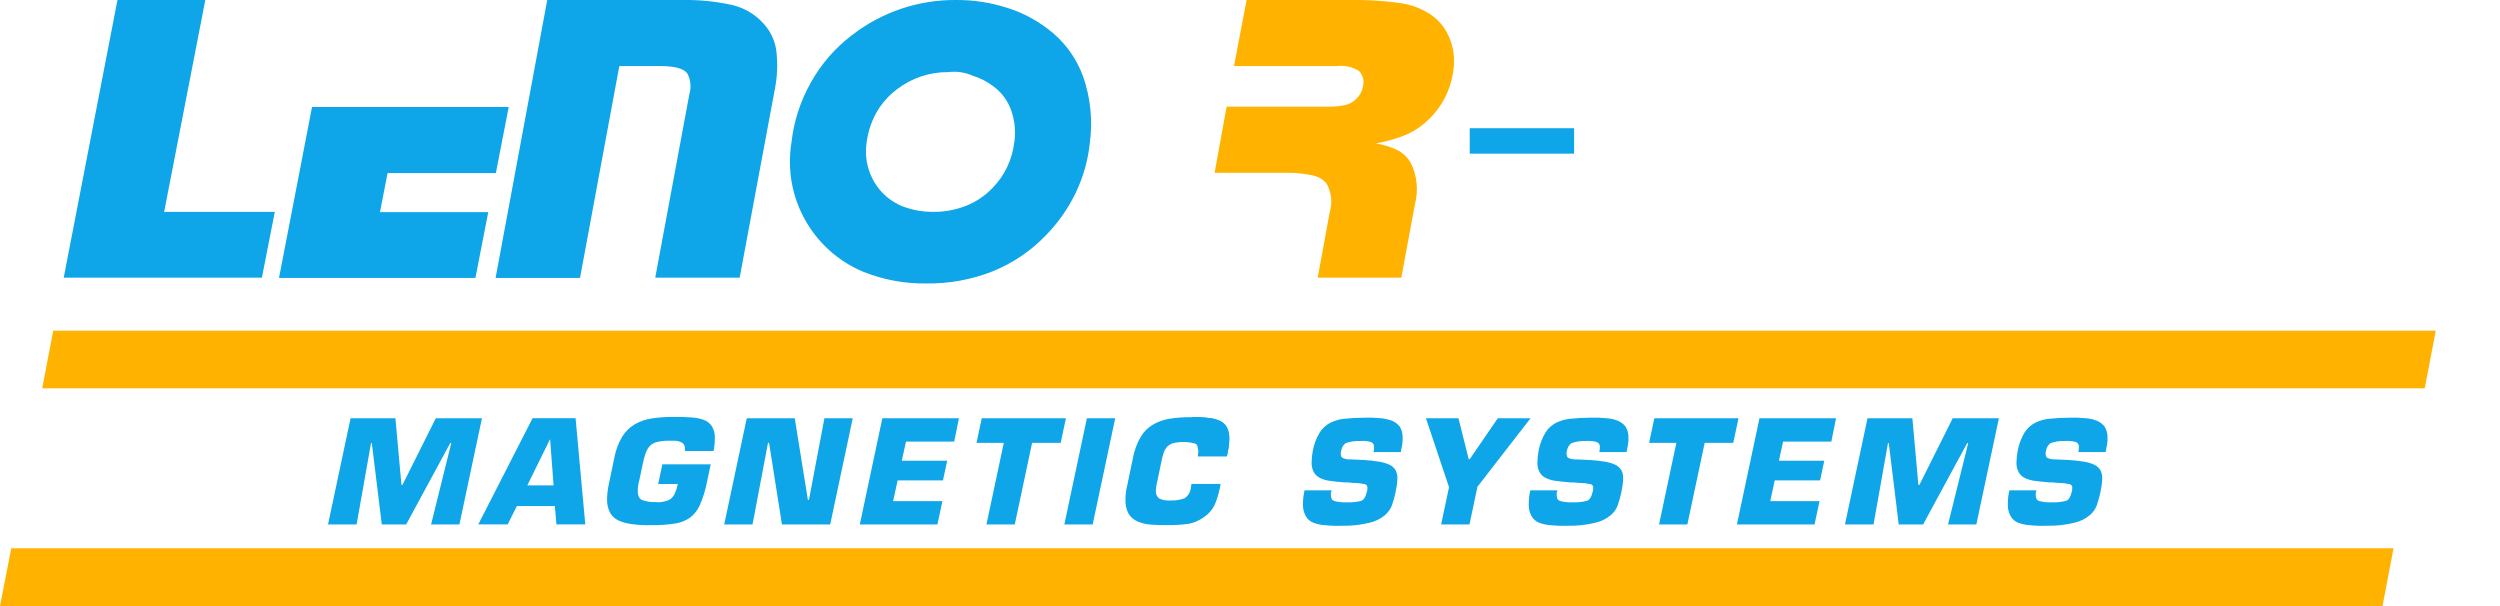
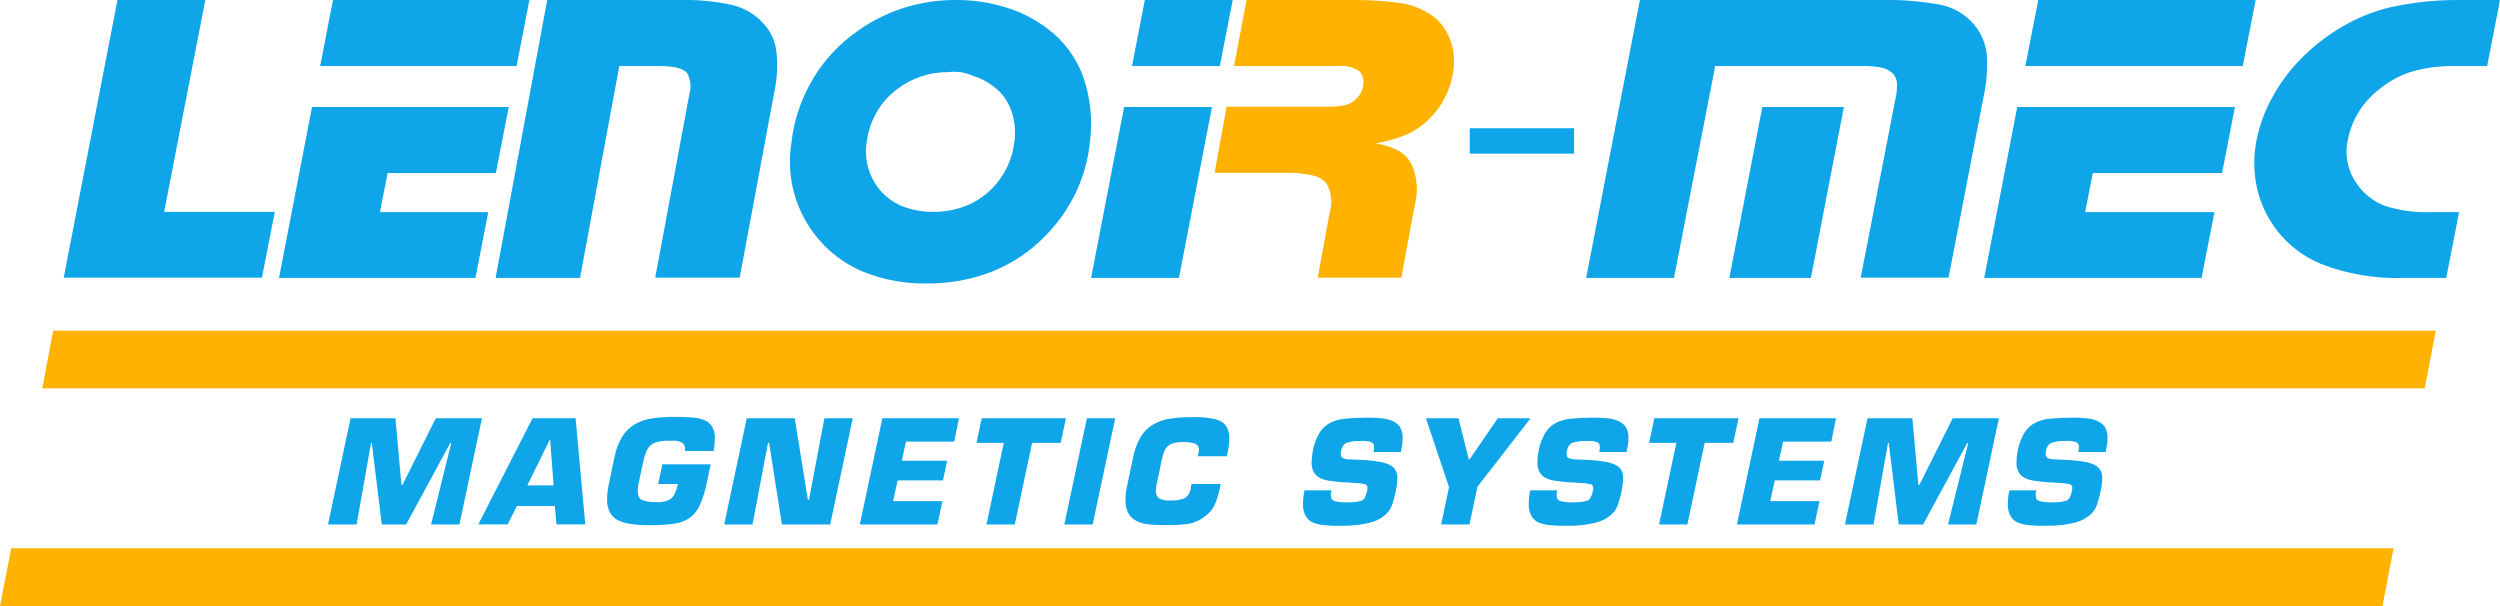
- <svg xmlns="http://www.w3.org/2000/svg" width="218.23" height="52.898" viewBox="0 0 218.23 52.898">
-   <path d="M131.6,165.314h-.092l-.526-5.814h-3.914l-1.969,9.27h2.495l1.259-7.1h.069l.87,7.1h2.129l3.845-7.1h.092l-1.762,7.1h2.472l1.969-9.27h-4.029Z" transform="translate(-96.465 -122.991)" fill="#0ea5e9" />
-   <path d="M185.765,167.168h3.319l.137,1.6h2.518l-.847-9.27h-3.754l-4.738,9.27h2.564Zm2.907-5.814h0l.3,4.006H186.68l1.969-4.006Z" transform="translate(-140.649 -122.991)" fill="#0ea5e9" />
-   <path d="M261.2,172.1Z" transform="translate(-201.412 -132.707)" fill="#0ea5e9" />
-   <path d="M238.3,161.976h2.495a5.346,5.346,0,0,0,.114-1.076,1.829,1.829,0,0,0-.252-1.076,1.406,1.406,0,0,0-.732-.572,3.739,3.739,0,0,0-1.053-.206,13.87,13.87,0,0,0-1.556-.046,11.929,11.929,0,0,0-1.946.137,4.317,4.317,0,0,0-1.442.5,3.284,3.284,0,0,0-1.1,1.076,5.671,5.671,0,0,0-.687,1.831l-.5,2.4a6.054,6.054,0,0,0-.137,1.259,2.42,2.42,0,0,0,.252,1.145,1.641,1.641,0,0,0,.732.687,3.925,3.925,0,0,0,1.167.32,9.926,9.926,0,0,0,1.671.092,12.891,12.891,0,0,0,2.106-.137,3.171,3.171,0,0,0,1.328-.526,2.818,2.818,0,0,0,.847-1.1,9.66,9.66,0,0,0,.6-1.923l.343-1.625H236.33l-.366,1.717h1.717a3.7,3.7,0,0,1-.252.8,1.3,1.3,0,0,1-.343.481,1.23,1.23,0,0,1-.526.229,1.943,1.943,0,0,1-.8.069,2.967,2.967,0,0,1-1.213-.183c-.252-.114-.366-.389-.366-.8a2.862,2.862,0,0,1,.114-.824l.32-1.511a6.576,6.576,0,0,1,.275-1.007,2,2,0,0,1,.343-.572,1.25,1.25,0,0,1,.618-.343,4.2,4.2,0,0,1,1.053-.114h.572a1.338,1.338,0,0,1,.412.092.7.7,0,0,1,.3.206.68.68,0,0,1,.114.412v.183Z" transform="translate(-178.51 -122.606)" fill="#0ea5e9" />
-   <path d="M280.114,161.652l1.122,7.119h4.212l1.969-9.27h-2.472l-1.35,7.119H283.5l-1.145-7.119h-4.189l-1.969,9.27h2.472l1.35-7.119Z" transform="translate(-212.979 -122.991)" fill="#0ea5e9" />
-   <path d="M336.14,161.537l.412-2.037h-6.684l-1.968,9.27h6.775l.435-2.037h-4.3l.389-1.808h3.96l.366-1.717h-3.96l.366-1.671Z" transform="translate(-252.845 -122.991)" fill="#0ea5e9" />
-   <path d="M372.4,161.652h2.38l-1.511,7.119h2.472l1.511-7.119h2.495l.458-2.152h-7.348Z" transform="translate(-287.159 -122.991)" fill="#0ea5e9" />
-   <path d="M410.341,159.5h-2.472l-1.969,9.27h2.472Z" transform="translate(-312.991 -122.991)" fill="#0ea5e9" />
-   <path d="M435.586,162.144l-.069.366h2.541l.069-.366a5.233,5.233,0,0,0,.137-1.167,2.028,2.028,0,0,0-.206-.984,1.255,1.255,0,0,0-.618-.572,2.949,2.949,0,0,0-.984-.252,7.956,7.956,0,0,0-1.465-.069,11.546,11.546,0,0,0-1.946.137,4.027,4.027,0,0,0-1.419.5,2.955,2.955,0,0,0-1.076,1.053,5.671,5.671,0,0,0-.687,1.831l-.5,2.4a5.09,5.09,0,0,0-.16,1.3,2.323,2.323,0,0,0,.275,1.213,1.692,1.692,0,0,0,.778.664,3.362,3.362,0,0,0,1.122.275,15.493,15.493,0,0,0,1.6.046,12.14,12.14,0,0,0,1.762-.114,3.3,3.3,0,0,0,1.3-.572,2.7,2.7,0,0,0,.938-1.053,8.172,8.172,0,0,0,.481-1.579l.046-.275h-2.541l-.046.275a1.293,1.293,0,0,1-.526.961,2.939,2.939,0,0,1-1.236.206,1.863,1.863,0,0,1-1.03-.183.831.831,0,0,1-.275-.641,5.887,5.887,0,0,1,.183-1.1l.3-1.442a6.514,6.514,0,0,1,.229-.87,1.585,1.585,0,0,1,.32-.5,1.425,1.425,0,0,1,.526-.275,3.944,3.944,0,0,1,1.877.046.574.574,0,0,1,.32.6v.16Z" transform="translate(-330.958 -122.683)" fill="#0ea5e9" />
-   <path d="M497.037,165.64a5.28,5.28,0,0,0-.137,1.19,2.019,2.019,0,0,0,.252,1.076,1.3,1.3,0,0,0,.687.572,3.421,3.421,0,0,0,1.007.206,10.507,10.507,0,0,0,1.488.046,9.181,9.181,0,0,0,2.335-.252,3.23,3.23,0,0,0,1.35-.641,2.257,2.257,0,0,0,.641-.87,11.082,11.082,0,0,0,.343-1.236v-.069a5.1,5.1,0,0,0,.137-1.053,1.391,1.391,0,0,0-.16-.732,1.231,1.231,0,0,0-.5-.458,3.442,3.442,0,0,0-.893-.275,14.422,14.422,0,0,0-1.442-.16h-.092l-1.007-.046a1.5,1.5,0,0,1-.664-.114c-.114-.046-.183-.183-.183-.389a.794.794,0,0,1,.046-.3.943.943,0,0,1,.389-.618,3.342,3.342,0,0,1,1.236-.183,2.637,2.637,0,0,1,.984.092.436.436,0,0,1,.252.458,1.7,1.7,0,0,1-.046.412h2.38l.069-.389a3.1,3.1,0,0,0,.092-.847,1.736,1.736,0,0,0-.252-.984,1.654,1.654,0,0,0-.71-.526,4.212,4.212,0,0,0-.961-.206,10.443,10.443,0,0,0-1.373-.046,17.474,17.474,0,0,0-1.763.092,3.525,3.525,0,0,0-1.236.343,2.361,2.361,0,0,0-.938.847,4.7,4.7,0,0,0-.6,1.557,5.909,5.909,0,0,0-.114,1.053,1.718,1.718,0,0,0,.206.893,1.35,1.35,0,0,0,.572.5,2.7,2.7,0,0,0,.824.229c.3.046.755.092,1.3.137h.252l.526.046h.092a3.976,3.976,0,0,1,.893.114.289.289,0,0,1,.206.32.918.918,0,0,1-.069.412c-.092.366-.229.618-.458.71a4.236,4.236,0,0,1-1.259.137,3.848,3.848,0,0,1-1.1-.114c-.206-.069-.3-.229-.3-.5a.788.788,0,0,1,.069-.435Z" transform="translate(-383.161 -122.837)" fill="#0ea5e9" />
-   <path d="M547.623,163.071h-.092l-.893-3.571H543.8l2.014,6.02-.687,3.25H547.6l.687-3.25h-.023l4.669-6.02h-2.861Z" transform="translate(-419.326 -122.991)" fill="#0ea5e9" />
-   <path d="M583.137,165.64a5.275,5.275,0,0,0-.137,1.19,2.019,2.019,0,0,0,.252,1.076,1.3,1.3,0,0,0,.687.572,3.421,3.421,0,0,0,1.007.206,10.507,10.507,0,0,0,1.488.046,9.182,9.182,0,0,0,2.335-.252,3.23,3.23,0,0,0,1.351-.641,2.045,2.045,0,0,0,.641-.87,11.068,11.068,0,0,0,.343-1.236v-.069a5.1,5.1,0,0,0,.137-1.053,1.391,1.391,0,0,0-.16-.732,1.23,1.23,0,0,0-.5-.458,3.44,3.44,0,0,0-.893-.275,14.421,14.421,0,0,0-1.442-.16h-.092l-1.007-.046a1.5,1.5,0,0,1-.664-.114c-.115-.046-.183-.183-.183-.389a.8.8,0,0,1,.046-.3.943.943,0,0,1,.389-.618,3.342,3.342,0,0,1,1.236-.183,2.638,2.638,0,0,1,.984.092.436.436,0,0,1,.252.458,1.705,1.705,0,0,1-.046.412h2.381l.069-.389a3.1,3.1,0,0,0,.092-.847,1.736,1.736,0,0,0-.252-.984,1.654,1.654,0,0,0-.71-.526,3.269,3.269,0,0,0-.961-.206,10.444,10.444,0,0,0-1.373-.046,17.476,17.476,0,0,0-1.763.092,3.525,3.525,0,0,0-1.236.343,2.361,2.361,0,0,0-.938.847,4.7,4.7,0,0,0-.6,1.557,5.909,5.909,0,0,0-.114,1.053,1.717,1.717,0,0,0,.206.893,1.229,1.229,0,0,0,.572.5,2.7,2.7,0,0,0,.824.229c.3.046.755.092,1.3.137h.252l.526.046h.092a3.977,3.977,0,0,1,.893.114.289.289,0,0,1,.206.32.919.919,0,0,1-.069.412c-.092.366-.229.618-.458.71a4.236,4.236,0,0,1-1.259.137,3.849,3.849,0,0,1-1.1-.114c-.206-.069-.3-.229-.3-.5a.788.788,0,0,1,.069-.435Z" transform="translate(-449.553 -122.837)" fill="#0ea5e9" />
-   <path d="M628.9,161.652h2.38l-1.511,7.119h2.472l1.511-7.119h2.495l.458-2.152h-7.348Z" transform="translate(-484.947 -122.991)" fill="#0ea5e9" />
-   <path d="M670.64,161.537l.412-2.037h-6.684l-1.969,9.27h6.775l.435-2.037h-4.3l.389-1.808h3.96l.366-1.717h-3.96l.366-1.671Z" transform="translate(-510.779 -122.991)" fill="#0ea5e9" />
-   <path d="M715.068,168.77l1.969-9.27h-4.029l-2.907,5.814h-.092l-.526-5.814h-3.914l-1.969,9.27h2.495l1.259-7.1h.069l.87,7.1h2.129l3.846-7.1h.091l-1.762,7.1Z" transform="translate(-542.549 -122.991)" fill="#0ea5e9" />
-   <path d="M765.837,165.64a5.275,5.275,0,0,0-.137,1.19,2.02,2.02,0,0,0,.252,1.076,1.3,1.3,0,0,0,.687.572,3.42,3.42,0,0,0,1.007.206,10.507,10.507,0,0,0,1.488.046,9.183,9.183,0,0,0,2.335-.252,3.23,3.23,0,0,0,1.35-.641,2.045,2.045,0,0,0,.641-.87,11.083,11.083,0,0,0,.343-1.236v-.069a5.1,5.1,0,0,0,.137-1.053,1.39,1.39,0,0,0-.16-.732,1.229,1.229,0,0,0-.5-.458,3.441,3.441,0,0,0-.893-.275,14.429,14.429,0,0,0-1.442-.16h-.091l-1.007-.046a1.5,1.5,0,0,1-.664-.114c-.114-.046-.183-.183-.183-.389a.8.8,0,0,1,.046-.3.943.943,0,0,1,.389-.618,3.342,3.342,0,0,1,1.236-.183,2.637,2.637,0,0,1,.984.092.436.436,0,0,1,.252.458,1.708,1.708,0,0,1-.046.412h2.381l.069-.389a3.092,3.092,0,0,0,.092-.847,1.736,1.736,0,0,0-.252-.984,1.655,1.655,0,0,0-.71-.526,3.269,3.269,0,0,0-.961-.206,10.444,10.444,0,0,0-1.373-.046,17.47,17.47,0,0,0-1.763.092,3.524,3.524,0,0,0-1.236.343,2.36,2.36,0,0,0-.938.847,4.7,4.7,0,0,0-.6,1.557,5.915,5.915,0,0,0-.114,1.053,1.718,1.718,0,0,0,.206.893,1.229,1.229,0,0,0,.572.5,2.7,2.7,0,0,0,.824.229c.3.046.755.092,1.3.137h.252l.526.046h.092a3.976,3.976,0,0,1,.893.114.289.289,0,0,1,.206.32.918.918,0,0,1-.069.412c-.092.366-.229.618-.458.71a4.236,4.236,0,0,1-1.259.137,3.848,3.848,0,0,1-1.1-.114c-.206-.069-.3-.229-.3-.5a.789.789,0,0,1,.069-.435Z" transform="translate(-590.434 -122.837)" fill="#0ea5e9" />
-   <path d="M16.1,131.136H224.075l.961-5.036H17.061Z" transform="translate(-12.415 -97.236)" fill="#ffb300" />
-   <path d="M0,214.136H207.975l.961-5.036H.984Z" transform="translate(0 -161.238)" fill="#ffb300" />
-   <path d="M42.726,18.495H33.067L36.66,0H28.992L24.3,24.24H41.6Z" transform="translate(-18.738 0)" fill="#0ea5e9" />
-   <path d="M124.666,49.979h-9.453l.664-3.411h9.453l1.122-5.768H109.284L106.4,55.724h17.144Z" transform="translate(-82.045 -31.461)" fill="#0ea5e9" />
-   <path d="M196.37,24.263,199.8,5.768h3.571c1.259,0,2.06.206,2.381.664a2.453,2.453,0,0,1,.16,1.808l-2.976,16h7.37l3.044-16.32a10.774,10.774,0,0,0,.16-3.456,4.329,4.329,0,0,0-1.076-2.358A5.325,5.325,0,0,0,209.646.435,18.751,18.751,0,0,0,205.252,0H193.509L189,24.263Z" transform="translate(-145.739 0)" fill="#0ea5e9" />
-   <path d="M307.74,23.714a14.258,14.258,0,0,0,5.562,1.03,15.181,15.181,0,0,0,5.745-1.053,13.4,13.4,0,0,0,4.669-3.159,13.9,13.9,0,0,0,2.587-3.685A13.153,13.153,0,0,0,327.54,12.5a12.506,12.506,0,0,0-.572-5.791h0a9.032,9.032,0,0,0-3.159-4.235A11.452,11.452,0,0,0,320.192.641a14.2,14.2,0,0,0-4.3-.641,14.636,14.636,0,0,0-9.11,3.067,13.3,13.3,0,0,0-3.594,4.143,13.687,13.687,0,0,0-1.694,5.265,10.414,10.414,0,0,0,6.249,11.239Zm.32-11.262a7.137,7.137,0,0,1,.847-2.609,6.636,6.636,0,0,1,1.785-2.037A7.237,7.237,0,0,1,315.2,6.295a3.957,3.957,0,0,1,2.129.32,5.485,5.485,0,0,1,1.785.916,4.379,4.379,0,0,1,1.557,2.083,5.843,5.843,0,0,1,.275,2.861v-.046a6.788,6.788,0,0,1-1.9,3.983,6.549,6.549,0,0,1-2.312,1.556,7.637,7.637,0,0,1-2.838.526,7.344,7.344,0,0,1-2.747-.5,5.1,5.1,0,0,1-2.014-1.511,5.245,5.245,0,0,1-1.076-4.029Z" transform="translate(-232.41 0)" fill="#0ea5e9" />
-   <path d="M435.586,162.144l-.069.366h2.541l.069-.366a5.233,5.233,0,0,0,.137-1.167,2.028,2.028,0,0,0-.206-.984,1.255,1.255,0,0,0-.618-.572,2.949,2.949,0,0,0-.984-.252,7.956,7.956,0,0,0-1.465-.069," transform="translate(-330.958 -122.683)" fill="#0ea5e9" />
-   <path d="M475.812,6.2a1.4,1.4,0,0,1,.343,1.328,1.965,1.965,0,0,1-.664,1.167,1.849,1.849,0,0,1-.916.481,7.23,7.23,0,0,1-1.625.137h-8.7L463.2,15.084h6.272a9.942,9.942,0,0,1,2.289.229,2.1,2.1,0,0,1,1.213.71,3.2,3.2,0,0,1,.275,2.495L472.2,24.24h7.3l1.19-6.432a5.172,5.172,0,0,0-.343-3.548,2.919,2.919,0,0,0-1.076-1.1,6.978,6.978,0,0,0-1.991-.641,12.508,12.508,0,0,0,2.793-.824,6.718,6.718,0,0,0,1.9-1.35,7.121,7.121,0,0,0,2.014-3.868,5.808,5.808,0,0,0,0-2.266,5.162,5.162,0,0,0-.824-1.877A4.586,4.586,0,0,0,481.58.984a6.153,6.153,0,0,0-2.129-.71A27.6,27.6,0,0,0,475.24,0h-9.247l-1.1,5.768h9A2.954,2.954,0,0,1,475.812,6.2Z" transform="translate(-357.175 0)" fill="#ffb300" />
-   <rect width="9.11" height="2.22" transform="translate(128.296 11.193)" fill="#0ea5e9" />
+ <svg xmlns="http://www.w3.org/2000/svg" id="logo_LENOIR_MEC_trans" width="218.23" height="52.898" viewBox="0 0 218.23 52.898">
+   <path id="Tracé_55" d="M131.6,165.314h-.092l-.526-5.814h-3.914l-1.969,9.27h2.495l1.259-7.1h.069l.87,7.1h2.129l3.845-7.1h.092l-1.762,7.1h2.472l1.969-9.27h-4.029Z" transform="translate(-96.465 -122.991)" fill="#0ea5e9" />
+   <path id="Tracé_56" d="M185.765,167.168h3.319l.137,1.6h2.518l-.847-9.27h-3.754l-4.738,9.27h2.564Zm2.907-5.814h0l.3,4.006H186.68l1.969-4.006Z" transform="translate(-140.649 -122.991)" fill="#0ea5e9" />
+   <path id="Tracé_57" d="M261.2,172.1Z" transform="translate(-201.412 -132.707)" fill="#0ea5e9" />
+   <path id="Tracé_58" d="M238.3,161.976h2.495a5.346,5.346,0,0,0,.114-1.076,1.829,1.829,0,0,0-.252-1.076,1.406,1.406,0,0,0-.732-.572,3.739,3.739,0,0,0-1.053-.206,13.87,13.87,0,0,0-1.556-.046,11.929,11.929,0,0,0-1.946.137,4.317,4.317,0,0,0-1.442.5,3.284,3.284,0,0,0-1.1,1.076,5.671,5.671,0,0,0-.687,1.831l-.5,2.4a6.054,6.054,0,0,0-.137,1.259,2.42,2.42,0,0,0,.252,1.145,1.641,1.641,0,0,0,.732.687,3.925,3.925,0,0,0,1.167.32,9.926,9.926,0,0,0,1.671.092,12.891,12.891,0,0,0,2.106-.137,3.171,3.171,0,0,0,1.328-.526,2.818,2.818,0,0,0,.847-1.1,9.66,9.66,0,0,0,.6-1.923l.343-1.625H236.33l-.366,1.717h1.717a3.7,3.7,0,0,1-.252.8,1.3,1.3,0,0,1-.343.481,1.23,1.23,0,0,1-.526.229,1.943,1.943,0,0,1-.8.069,2.967,2.967,0,0,1-1.213-.183c-.252-.114-.366-.389-.366-.8a2.862,2.862,0,0,1,.114-.824l.32-1.511a6.576,6.576,0,0,1,.275-1.007,2,2,0,0,1,.343-.572,1.25,1.25,0,0,1,.618-.343,4.2,4.2,0,0,1,1.053-.114h.572a1.338,1.338,0,0,1,.412.092.7.7,0,0,1,.3.206.68.68,0,0,1,.114.412v.183Z" transform="translate(-178.51 -122.606)" fill="#0ea5e9" />
+   <path id="Tracé_59" d="M280.114,161.652l1.122,7.119h4.212l1.969-9.27h-2.472l-1.35,7.119H283.5l-1.145-7.119h-4.189l-1.969,9.27h2.472l1.35-7.119Z" transform="translate(-212.979 -122.991)" fill="#0ea5e9" />
+   <path id="Tracé_60" d="M336.14,161.537l.412-2.037h-6.684l-1.968,9.27h6.775l.435-2.037h-4.3l.389-1.808h3.96l.366-1.717h-3.96l.366-1.671Z" transform="translate(-252.845 -122.991)" fill="#0ea5e9" />
+   <path id="Tracé_61" d="M372.4,161.652h2.38l-1.511,7.119h2.472l1.511-7.119h2.495l.458-2.152h-7.348Z" transform="translate(-287.159 -122.991)" fill="#0ea5e9" />
+   <path id="Tracé_62" d="M410.341,159.5h-2.472l-1.969,9.27h2.472Z" transform="translate(-312.991 -122.991)" fill="#0ea5e9" />
+   <path id="Tracé_63" d="M435.586,162.144l-.069.366h2.541l.069-.366a5.233,5.233,0,0,0,.137-1.167,2.028,2.028,0,0,0-.206-.984,1.255,1.255,0,0,0-.618-.572,2.949,2.949,0,0,0-.984-.252,7.956,7.956,0,0,0-1.465-.069,11.546,11.546,0,0,0-1.946.137,4.027,4.027,0,0,0-1.419.5,2.955,2.955,0,0,0-1.076,1.053,5.671,5.671,0,0,0-.687,1.831l-.5,2.4a5.09,5.09,0,0,0-.16,1.3,2.323,2.323,0,0,0,.275,1.213,1.692,1.692,0,0,0,.778.664,3.362,3.362,0,0,0,1.122.275,15.493,15.493,0,0,0,1.6.046,12.14,12.14,0,0,0,1.762-.114,3.3,3.3,0,0,0,1.3-.572,2.7,2.7,0,0,0,.938-1.053,8.172,8.172,0,0,0,.481-1.579l.046-.275h-2.541l-.046.275a1.293,1.293,0,0,1-.526.961,2.939,2.939,0,0,1-1.236.206,1.863,1.863,0,0,1-1.03-.183.831.831,0,0,1-.275-.641,5.887,5.887,0,0,1,.183-1.1l.3-1.442a6.514,6.514,0,0,1,.229-.87,1.585,1.585,0,0,1,.32-.5,1.425,1.425,0,0,1,.526-.275,3.944,3.944,0,0,1,1.877.046.574.574,0,0,1,.32.6v.16Z" transform="translate(-330.958 -122.683)" fill="#0ea5e9" />
+   <path id="Tracé_64" d="M497.037,165.64a5.28,5.28,0,0,0-.137,1.19,2.019,2.019,0,0,0,.252,1.076,1.3,1.3,0,0,0,.687.572,3.421,3.421,0,0,0,1.007.206,10.507,10.507,0,0,0,1.488.046,9.181,9.181,0,0,0,2.335-.252,3.23,3.23,0,0,0,1.35-.641,2.257,2.257,0,0,0,.641-.87,11.082,11.082,0,0,0,.343-1.236v-.069a5.1,5.1,0,0,0,.137-1.053,1.391,1.391,0,0,0-.16-.732,1.231,1.231,0,0,0-.5-.458,3.442,3.442,0,0,0-.893-.275,14.422,14.422,0,0,0-1.442-.16h-.092l-1.007-.046a1.5,1.5,0,0,1-.664-.114c-.114-.046-.183-.183-.183-.389a.794.794,0,0,1,.046-.3.943.943,0,0,1,.389-.618,3.342,3.342,0,0,1,1.236-.183,2.637,2.637,0,0,1,.984.092.436.436,0,0,1,.252.458,1.7,1.7,0,0,1-.046.412h2.38l.069-.389a3.1,3.1,0,0,0,.092-.847,1.736,1.736,0,0,0-.252-.984,1.654,1.654,0,0,0-.71-.526,4.212,4.212,0,0,0-.961-.206,10.443,10.443,0,0,0-1.373-.046,17.474,17.474,0,0,0-1.763.092,3.525,3.525,0,0,0-1.236.343,2.361,2.361,0,0,0-.938.847,4.7,4.7,0,0,0-.6,1.557,5.909,5.909,0,0,0-.114,1.053,1.718,1.718,0,0,0,.206.893,1.35,1.35,0,0,0,.572.5,2.7,2.7,0,0,0,.824.229c.3.046.755.092,1.3.137h.252l.526.046h.092a3.976,3.976,0,0,1,.893.114.289.289,0,0,1,.206.32.918.918,0,0,1-.069.412c-.092.366-.229.618-.458.71a4.236,4.236,0,0,1-1.259.137,3.848,3.848,0,0,1-1.1-.114c-.206-.069-.3-.229-.3-.5a.788.788,0,0,1,.069-.435Z" transform="translate(-383.161 -122.837)" fill="#0ea5e9" />
+   <path id="Tracé_65" d="M547.623,163.071h-.092l-.893-3.571H543.8l2.014,6.02-.687,3.25H547.6l.687-3.25h-.023l4.669-6.02h-2.861Z" transform="translate(-419.326 -122.991)" fill="#0ea5e9" />
+   <path id="Tracé_66" d="M583.137,165.64a5.275,5.275,0,0,0-.137,1.19,2.019,2.019,0,0,0,.252,1.076,1.3,1.3,0,0,0,.687.572,3.421,3.421,0,0,0,1.007.206,10.507,10.507,0,0,0,1.488.046,9.182,9.182,0,0,0,2.335-.252,3.23,3.23,0,0,0,1.351-.641,2.045,2.045,0,0,0,.641-.87,11.068,11.068,0,0,0,.343-1.236v-.069a5.1,5.1,0,0,0,.137-1.053,1.391,1.391,0,0,0-.16-.732,1.23,1.23,0,0,0-.5-.458,3.44,3.44,0,0,0-.893-.275,14.421,14.421,0,0,0-1.442-.16h-.092l-1.007-.046a1.5,1.5,0,0,1-.664-.114c-.115-.046-.183-.183-.183-.389a.8.8,0,0,1,.046-.3.943.943,0,0,1,.389-.618,3.342,3.342,0,0,1,1.236-.183,2.638,2.638,0,0,1,.984.092.436.436,0,0,1,.252.458,1.705,1.705,0,0,1-.046.412h2.381l.069-.389a3.1,3.1,0,0,0,.092-.847,1.736,1.736,0,0,0-.252-.984,1.654,1.654,0,0,0-.71-.526,3.269,3.269,0,0,0-.961-.206,10.444,10.444,0,0,0-1.373-.046,17.476,17.476,0,0,0-1.763.092,3.525,3.525,0,0,0-1.236.343,2.361,2.361,0,0,0-.938.847,4.7,4.7,0,0,0-.6,1.557,5.909,5.909,0,0,0-.114,1.053,1.717,1.717,0,0,0,.206.893,1.229,1.229,0,0,0,.572.5,2.7,2.7,0,0,0,.824.229c.3.046.755.092,1.3.137h.252l.526.046h.092a3.977,3.977,0,0,1,.893.114.289.289,0,0,1,.206.32.919.919,0,0,1-.069.412c-.092.366-.229.618-.458.71a4.236,4.236,0,0,1-1.259.137,3.849,3.849,0,0,1-1.1-.114c-.206-.069-.3-.229-.3-.5a.788.788,0,0,1,.069-.435Z" transform="translate(-449.553 -122.837)" fill="#0ea5e9" />
+   <path id="Tracé_67" d="M628.9,161.652h2.38l-1.511,7.119h2.472l1.511-7.119h2.495l.458-2.152h-7.348Z" transform="translate(-484.947 -122.991)" fill="#0ea5e9" />
+   <path id="Tracé_68" d="M670.64,161.537l.412-2.037h-6.684l-1.969,9.27h6.775l.435-2.037h-4.3l.389-1.808h3.96l.366-1.717h-3.96l.366-1.671Z" transform="translate(-510.779 -122.991)" fill="#0ea5e9" />
+   <path id="Tracé_69" d="M715.068,168.77l1.969-9.27h-4.029l-2.907,5.814h-.092l-.526-5.814h-3.914l-1.969,9.27h2.495l1.259-7.1h.069l.87,7.1h2.129l3.846-7.1h.091l-1.762,7.1Z" transform="translate(-542.549 -122.991)" fill="#0ea5e9" />
+   <path id="Tracé_70" d="M765.837,165.64a5.275,5.275,0,0,0-.137,1.19,2.02,2.02,0,0,0,.252,1.076,1.3,1.3,0,0,0,.687.572,3.42,3.42,0,0,0,1.007.206,10.507,10.507,0,0,0,1.488.046,9.183,9.183,0,0,0,2.335-.252,3.23,3.23,0,0,0,1.35-.641,2.045,2.045,0,0,0,.641-.87,11.083,11.083,0,0,0,.343-1.236v-.069a5.1,5.1,0,0,0,.137-1.053,1.39,1.39,0,0,0-.16-.732,1.229,1.229,0,0,0-.5-.458,3.441,3.441,0,0,0-.893-.275,14.429,14.429,0,0,0-1.442-.16h-.091l-1.007-.046a1.5,1.5,0,0,1-.664-.114c-.114-.046-.183-.183-.183-.389a.8.8,0,0,1,.046-.3.943.943,0,0,1,.389-.618,3.342,3.342,0,0,1,1.236-.183,2.637,2.637,0,0,1,.984.092.436.436,0,0,1,.252.458,1.708,1.708,0,0,1-.046.412h2.381l.069-.389a3.092,3.092,0,0,0,.092-.847,1.736,1.736,0,0,0-.252-.984,1.655,1.655,0,0,0-.71-.526,3.269,3.269,0,0,0-.961-.206,10.444,10.444,0,0,0-1.373-.046,17.47,17.47,0,0,0-1.763.092,3.524,3.524,0,0,0-1.236.343,2.36,2.36,0,0,0-.938.847,4.7,4.7,0,0,0-.6,1.557,5.915,5.915,0,0,0-.114,1.053,1.718,1.718,0,0,0,.206.893,1.229,1.229,0,0,0,.572.5,2.7,2.7,0,0,0,.824.229c.3.046.755.092,1.3.137h.252l.526.046h.092a3.976,3.976,0,0,1,.893.114.289.289,0,0,1,.206.32.918.918,0,0,1-.069.412c-.092.366-.229.618-.458.71a4.236,4.236,0,0,1-1.259.137,3.848,3.848,0,0,1-1.1-.114c-.206-.069-.3-.229-.3-.5a.789.789,0,0,1,.069-.435Z" transform="translate(-590.434 -122.837)" fill="#0ea5e9" />
+   <path id="Tracé_71" d="M16.1,131.136H224.075l.961-5.036H17.061Z" transform="translate(-12.415 -97.236)" fill="#ffb300" />
+   <path id="Tracé_72" d="M0,214.136H207.975l.961-5.036H.984Z" transform="translate(0 -161.238)" fill="#ffb300" />
+   <path id="Tracé_73" d="M42.726,18.495H33.067L36.66,0H28.992L24.3,24.24H41.6Z" transform="translate(-18.738 0)" fill="#0ea5e9" />
+   <path id="Tracé_74" d="M124.666,49.979h-9.453l.664-3.411h9.453l1.122-5.768H109.284L106.4,55.724h17.144Z" transform="translate(-82.045 -31.461)" fill="#0ea5e9" />
+   <path id="Tracé_75" d="M140.366,0H123.222L122.1,5.768h17.144Z" transform="translate(-94.152 0)" fill="#0ea5e9" />
+   <path id="Tracé_76" d="M196.37,24.263,199.8,5.768h3.571c1.259,0,2.06.206,2.381.664a2.453,2.453,0,0,1,.16,1.808l-2.976,16h7.37l3.044-16.32a10.774,10.774,0,0,0,.16-3.456,4.329,4.329,0,0,0-1.076-2.358A5.325,5.325,0,0,0,209.646.435,18.751,18.751,0,0,0,205.252,0H193.509L189,24.263Z" transform="translate(-145.739 0)" fill="#0ea5e9" />
+   <path id="Tracé_77" d="M440.49,0h-7.668L431.7,5.768h7.668Z" transform="translate(-332.886 0)" fill="#0ea5e9" />
+   <path id="Tracé_78" d="M426.652,40.8h-7.668L416.1,55.724h7.668Z" transform="translate(-320.856 -31.461)" fill="#0ea5e9" />
+   <path id="Tracé_79" d="M475.812,6.2a1.4,1.4,0,0,1,.343,1.328,1.965,1.965,0,0,1-.664,1.167,1.849,1.849,0,0,1-.916.481,7.23,7.23,0,0,1-1.625.137h-8.7L463.2,15.084h6.272a9.942,9.942,0,0,1,2.289.229,2.1,2.1,0,0,1,1.213.71,3.2,3.2,0,0,1,.275,2.495L472.2,24.24h7.3l1.19-6.432a5.172,5.172,0,0,0-.343-3.548,2.919,2.919,0,0,0-1.076-1.1,6.978,6.978,0,0,0-1.991-.641,12.508,12.508,0,0,0,2.793-.824,6.718,6.718,0,0,0,1.9-1.35,7.121,7.121,0,0,0,2.014-3.868,5.808,5.808,0,0,0,0-2.266,5.162,5.162,0,0,0-.824-1.877A4.586,4.586,0,0,0,481.58.984a6.153,6.153,0,0,0-2.129-.71A27.6,27.6,0,0,0,475.24,0h-9.247l-1.1,5.768h9A2.954,2.954,0,0,1,475.812,6.2Z" transform="translate(-357.175 0)" fill="#ffb300" />
+   <path id="Tracé_80" d="M666.619,55.724,669.5,40.8h-7.119L659.5,55.724Z" transform="translate(-508.543 -31.461)" fill="#0ea5e9" />
+   <path id="Tracé_81" d="M616.162,5.768h12.956a7.192,7.192,0,0,1,1.579.137,2.03,2.03,0,0,1,.916.458,1.355,1.355,0,0,1,.412.824,4.8,4.8,0,0,1-.137,1.488L628.865,24.24h7.668L639.6,8.4a12.994,12.994,0,0,0,.275-3.571,4.788,4.788,0,0,0-.893-2.4A5.11,5.11,0,0,0,635.916.435,25.486,25.486,0,0,0,630.491,0h-20.9L604.9,24.263h7.668l3.594-18.495Z" transform="translate(-466.441 0)" fill="#0ea5e9" />
+   <path id="Tracé_82" d="M775.675,55.724l1.122-5.745H765.513l.664-3.411h11.285l1.122-5.768h-19L756.7,55.724Z" transform="translate(-583.494 -31.461)" fill="#0ea5e9" />
+   <path id="Tracé_83" d="M792.5,0H773.522L772.4,5.768h18.975Z" transform="translate(-595.6 0)" fill="#0ea5e9" />
+   <path id="Tracé_84" d="M870.338,8.011a8.758,8.758,0,0,1,2.953-1.717,12.9,12.9,0,0,1,3.891-.526h2.838L881.142,0h-3.525a27.465,27.465,0,0,0-6.089.641,15.326,15.326,0,0,0-4.052,1.625,17.1,17.1,0,0,0-3.548,2.7A15.129,15.129,0,0,0,861.319,8.4a12.857,12.857,0,0,0-1.419,3.8,10.122,10.122,0,0,0-.069,3.708,9.38,9.38,0,0,0,5.654,7.119,18.045,18.045,0,0,0,7.164,1.236h3.8l1.122-5.745h-2.518a11.491,11.491,0,0,1-3.96-.549,5.2,5.2,0,0,1-2.381-1.831,4.811,4.811,0,0,1-.847-3.96A7.215,7.215,0,0,1,870.338,8.011Z" transform="translate(-662.912 0)" fill="#0ea5e9" />
+   <path id="Tracé_85" d="M307.74,23.714a14.258,14.258,0,0,0,5.562,1.03,15.181,15.181,0,0,0,5.745-1.053,13.4,13.4,0,0,0,4.669-3.159,13.9,13.9,0,0,0,2.587-3.685A13.153,13.153,0,0,0,327.54,12.5a12.506,12.506,0,0,0-.572-5.791h0a9.032,9.032,0,0,0-3.159-4.235A11.452,11.452,0,0,0,320.192.641a14.2,14.2,0,0,0-4.3-.641,14.636,14.636,0,0,0-9.11,3.067,13.3,13.3,0,0,0-3.594,4.143,13.687,13.687,0,0,0-1.694,5.265,10.414,10.414,0,0,0,6.249,11.239Zm.32-11.262a7.137,7.137,0,0,1,.847-2.609,6.636,6.636,0,0,1,1.785-2.037A7.237,7.237,0,0,1,315.2,6.295a3.957,3.957,0,0,1,2.129.32,5.485,5.485,0,0,1,1.785.916,4.379,4.379,0,0,1,1.557,2.083,5.843,5.843,0,0,1,.275,2.861v-.046a6.788,6.788,0,0,1-1.9,3.983,6.549,6.549,0,0,1-2.312,1.556,7.637,7.637,0,0,1-2.838.526,7.344,7.344,0,0,1-2.747-.5,5.1,5.1,0,0,1-2.014-1.511,5.245,5.245,0,0,1-1.076-4.029Z" transform="translate(-232.41 0)" fill="#0ea5e9" />
+   <rect id="Rectangle_677" width="9.11" height="2.22" transform="translate(128.296 11.193)" fill="#0ea5e9" />
</svg>
